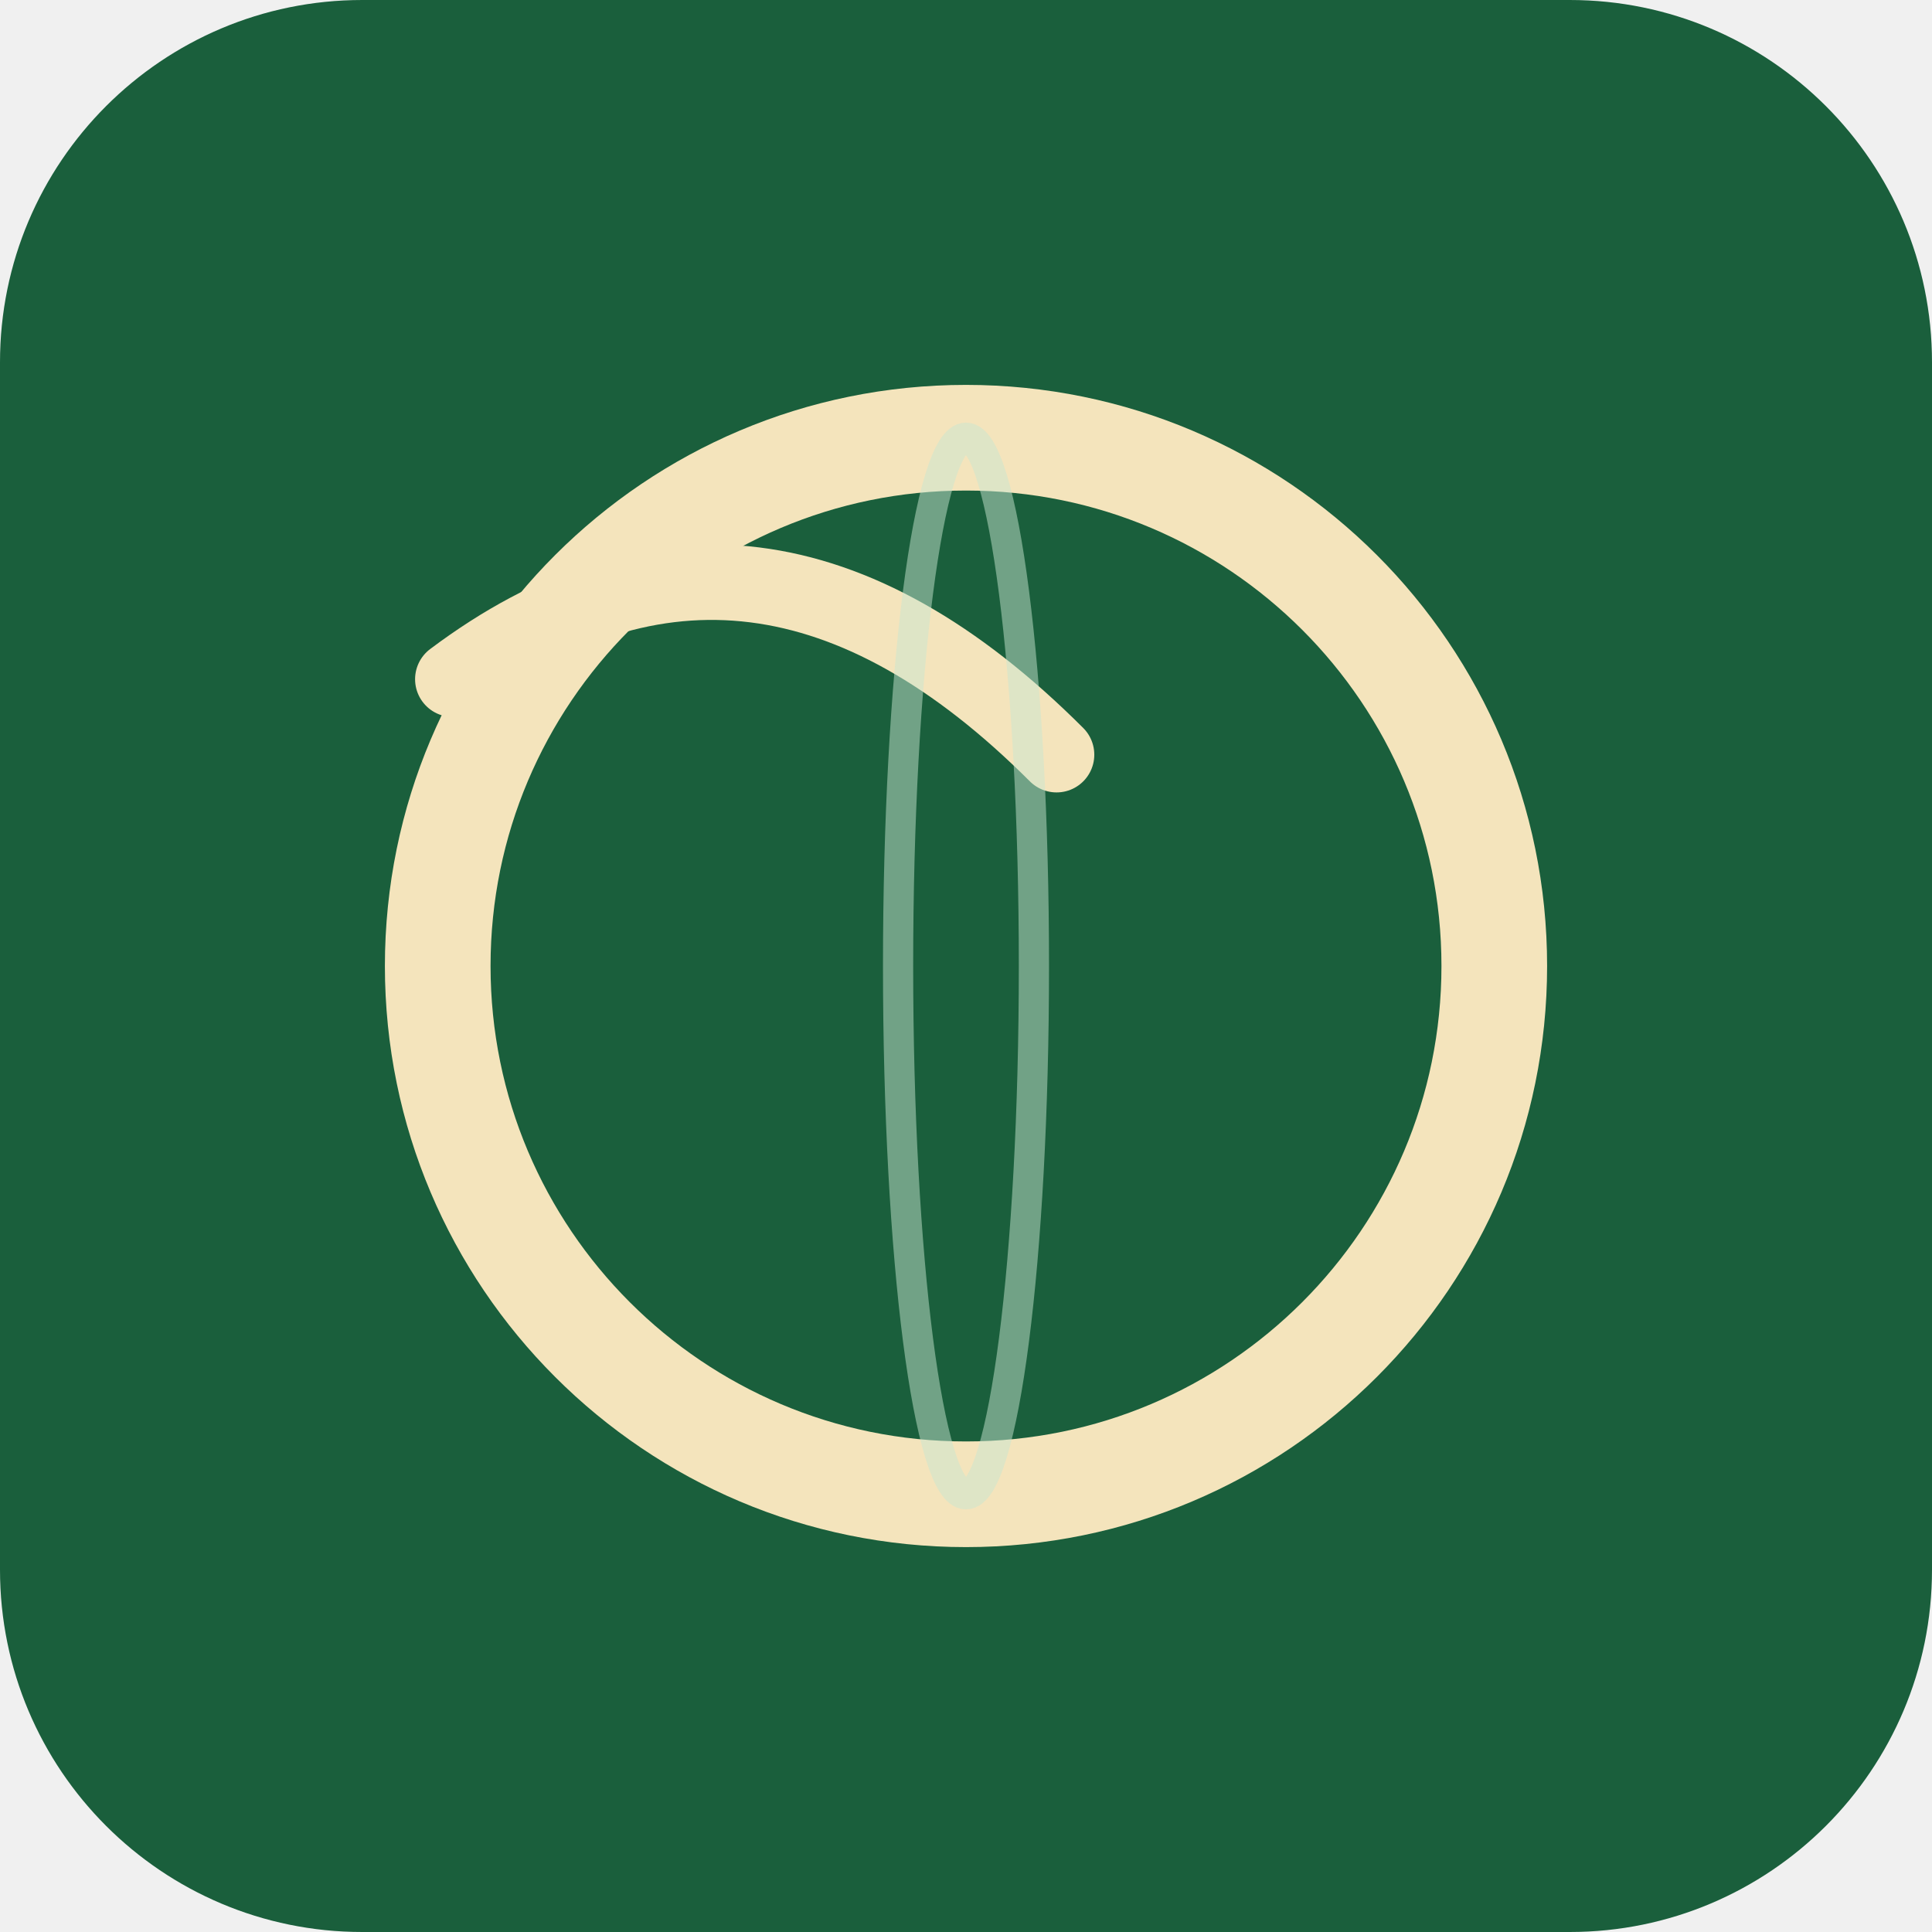
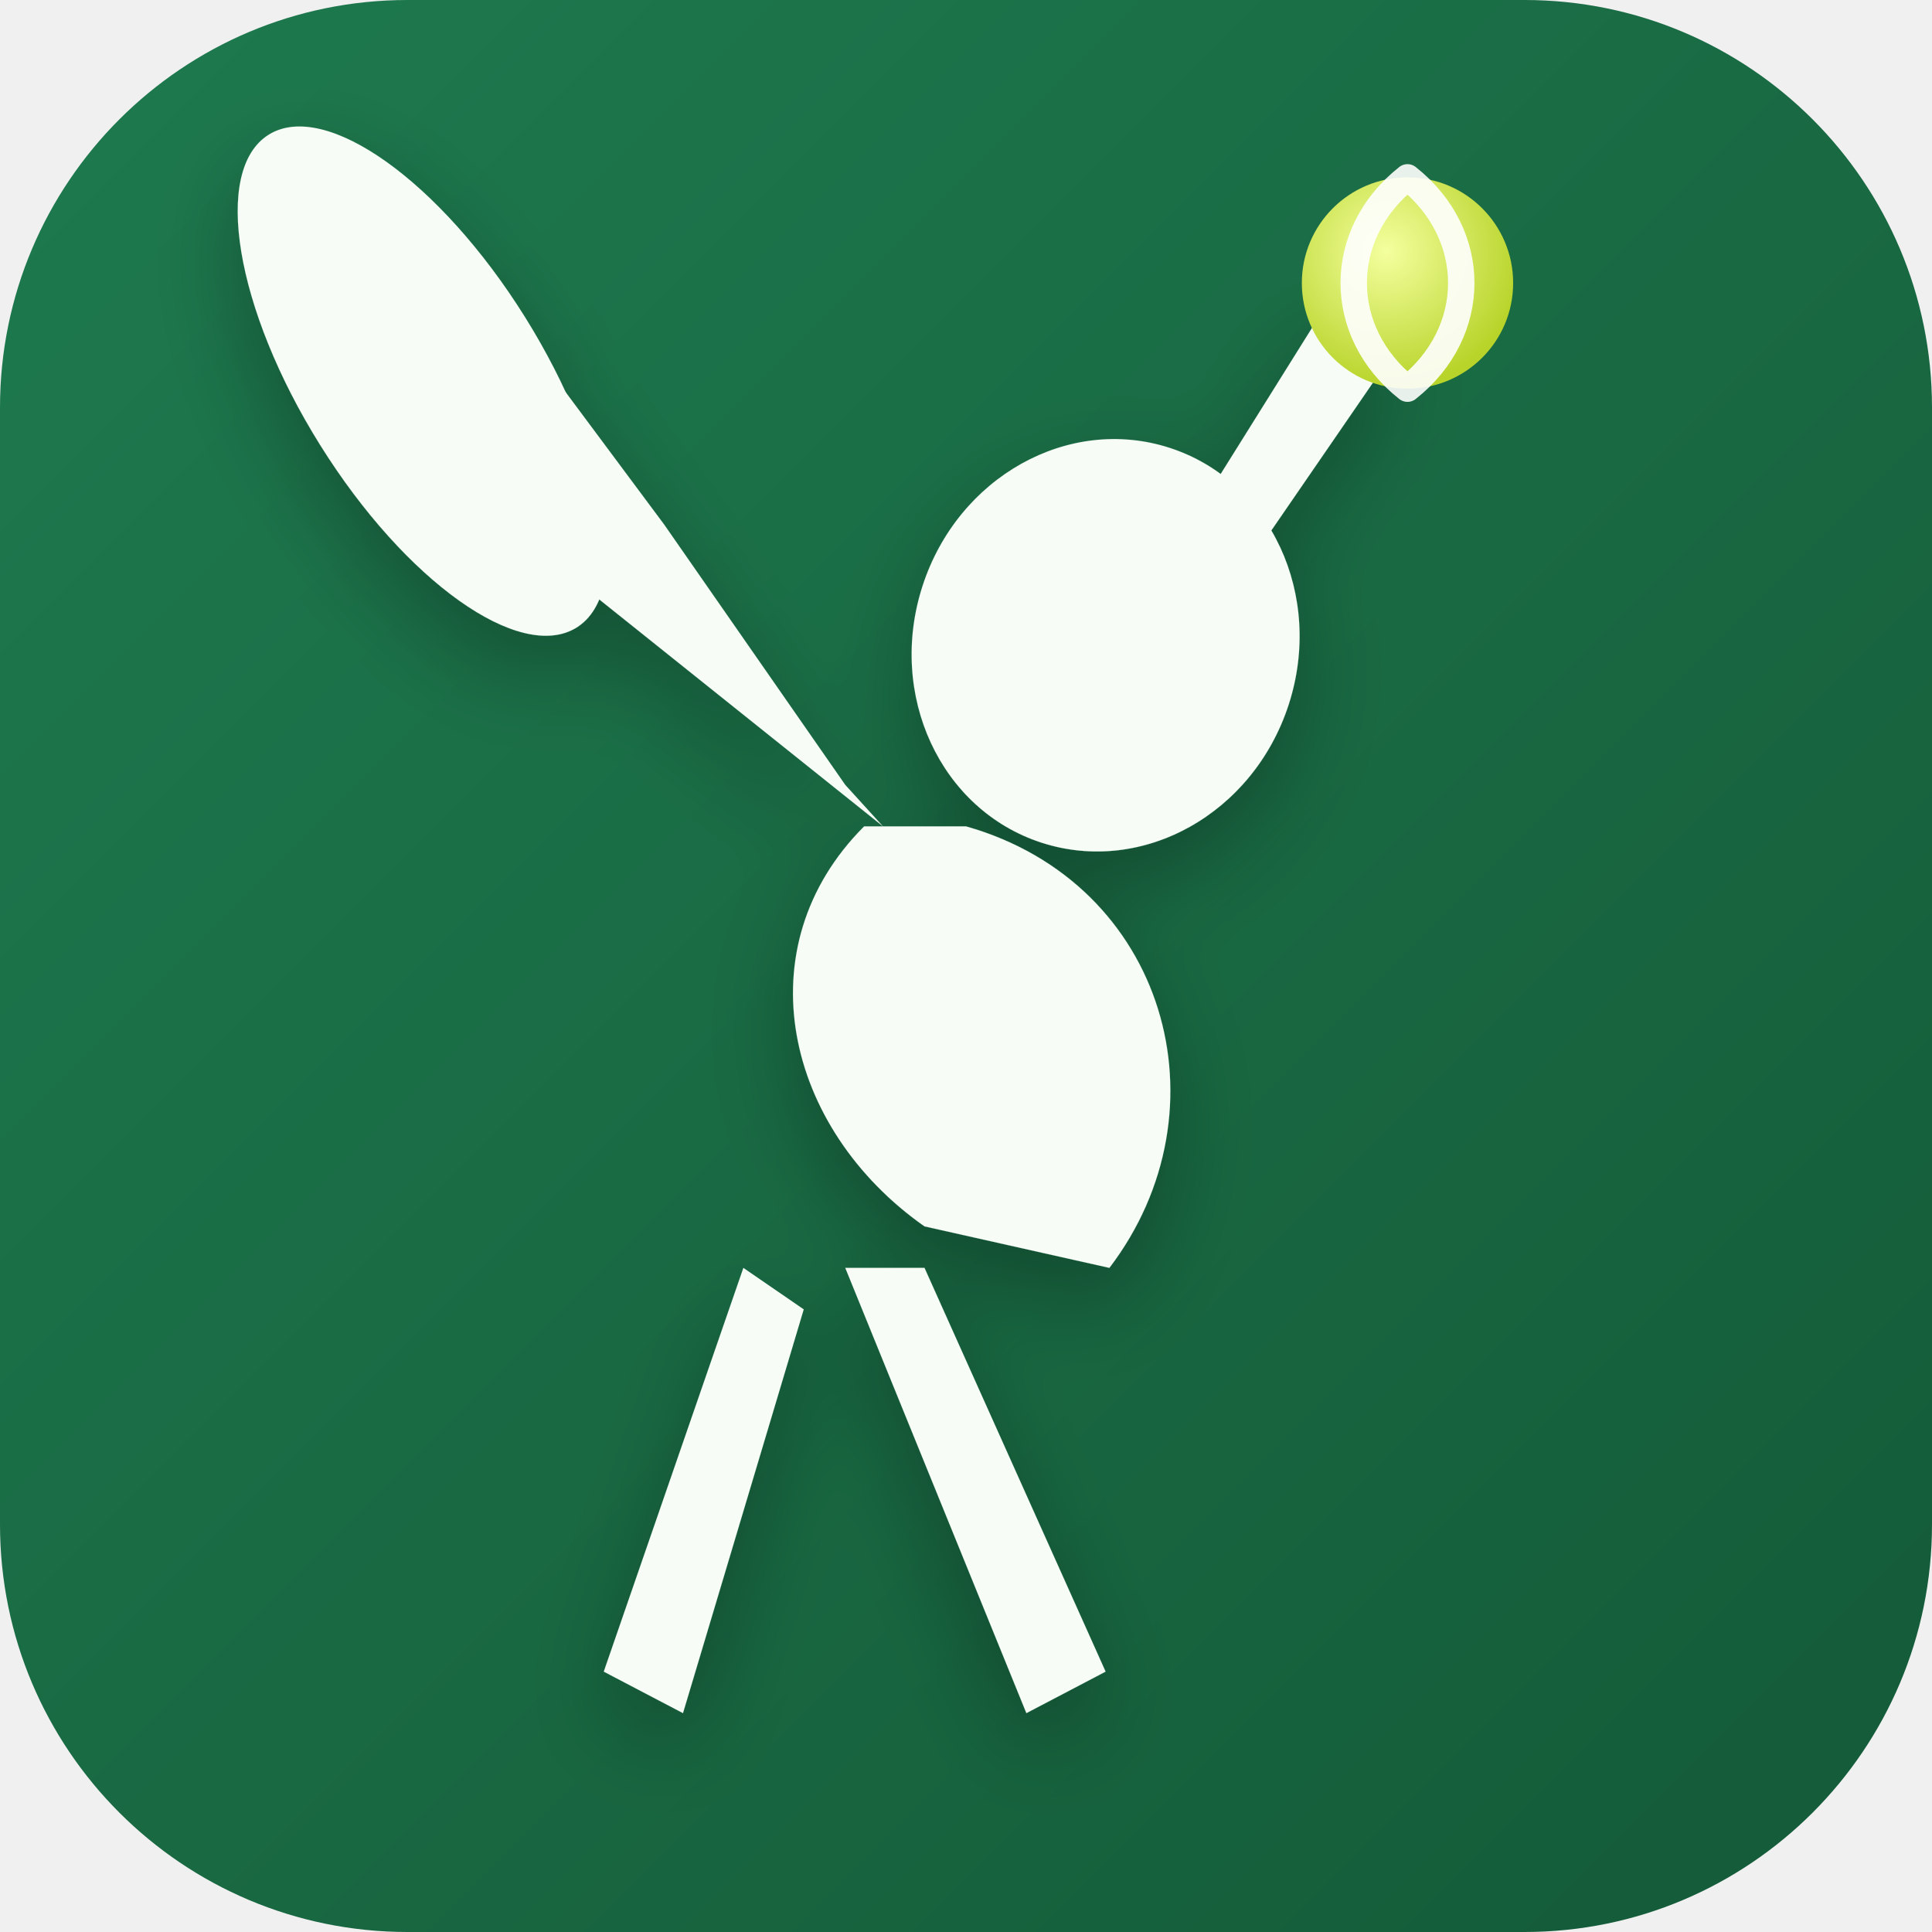
<svg xmlns="http://www.w3.org/2000/svg" viewBox="0 0 512 512">
-   <rect width="512" height="512" rx="96" fill="#1a5f3c" />
-   <circle cx="256" cy="256" r="140" fill="none" stroke="#f4e4bc" stroke-width="28" />
-   <path d="M120 180 Q200 120 280 200" fill="none" stroke="#f4e4bc" stroke-width="20" stroke-linecap="round" />
-   <ellipse cx="256" cy="256" rx="18" ry="140" fill="none" stroke="#c8e6d0" stroke-width="8" opacity="0.5" />
+   <defs>
+     <linearGradient id="bg" x1="0%" y1="0%" x2="100%" y2="100%">
+       <stop offset="0%" stop-color="#1e7a4f" />
+       <stop offset="100%" stop-color="#145a38" />
+     </linearGradient>
+     <radialGradient id="ball" cx="40%" cy="35%" r="65%">
+       <stop offset="0%" stop-color="#f4ff9e" />
+       <stop offset="100%" stop-color="#b8d42a" />
+     </radialGradient>
+     <filter id="shadow" x="-12%" y="-12%" width="124%" height="124%">
+       <feDropShadow dx="0" dy="10" stdDeviation="12" flood-color="#000" flood-opacity="0.28" />
+     </filter>
+   </defs>
+   <rect width="512" height="512" rx="108" fill="url(#bg)" />
+   <g fill="#f8fcf6" filter="url(#shadow)">
+     <path d="M197 336 L160 443 L181 454 L213 347 Z" />
+     <path d="M224 336 L272 454 L293 443 L245 336 Z" />
+     <path d="M256 219 C309 234 326 294 294 336 L245 325 C208 299 197 251 229 219 Z" />
+     <path d="M234 219 L154 155 L128 112 L144 96 L176 139 L224 208 Z" />
+     <ellipse cx="112" cy="101" rx="32" ry="77" transform="rotate(-32 112 101)" />
+     <ellipse cx="293" cy="171" rx="51" ry="55" transform="rotate(18 293 171)" />
+     <path d="M272 208 L352 80 L371 91 L283 219 Z" />
+   </g>
+   <circle cx="373" cy="75" r="28" fill="url(#ball)" />
+   <path fill="none" stroke="#fff" stroke-width="7" stroke-linecap="round" opacity="0.9" d="M373 47 C354 62 354 88 373 103 M373 47 C392 62 392 88 373 103" />
</svg>
